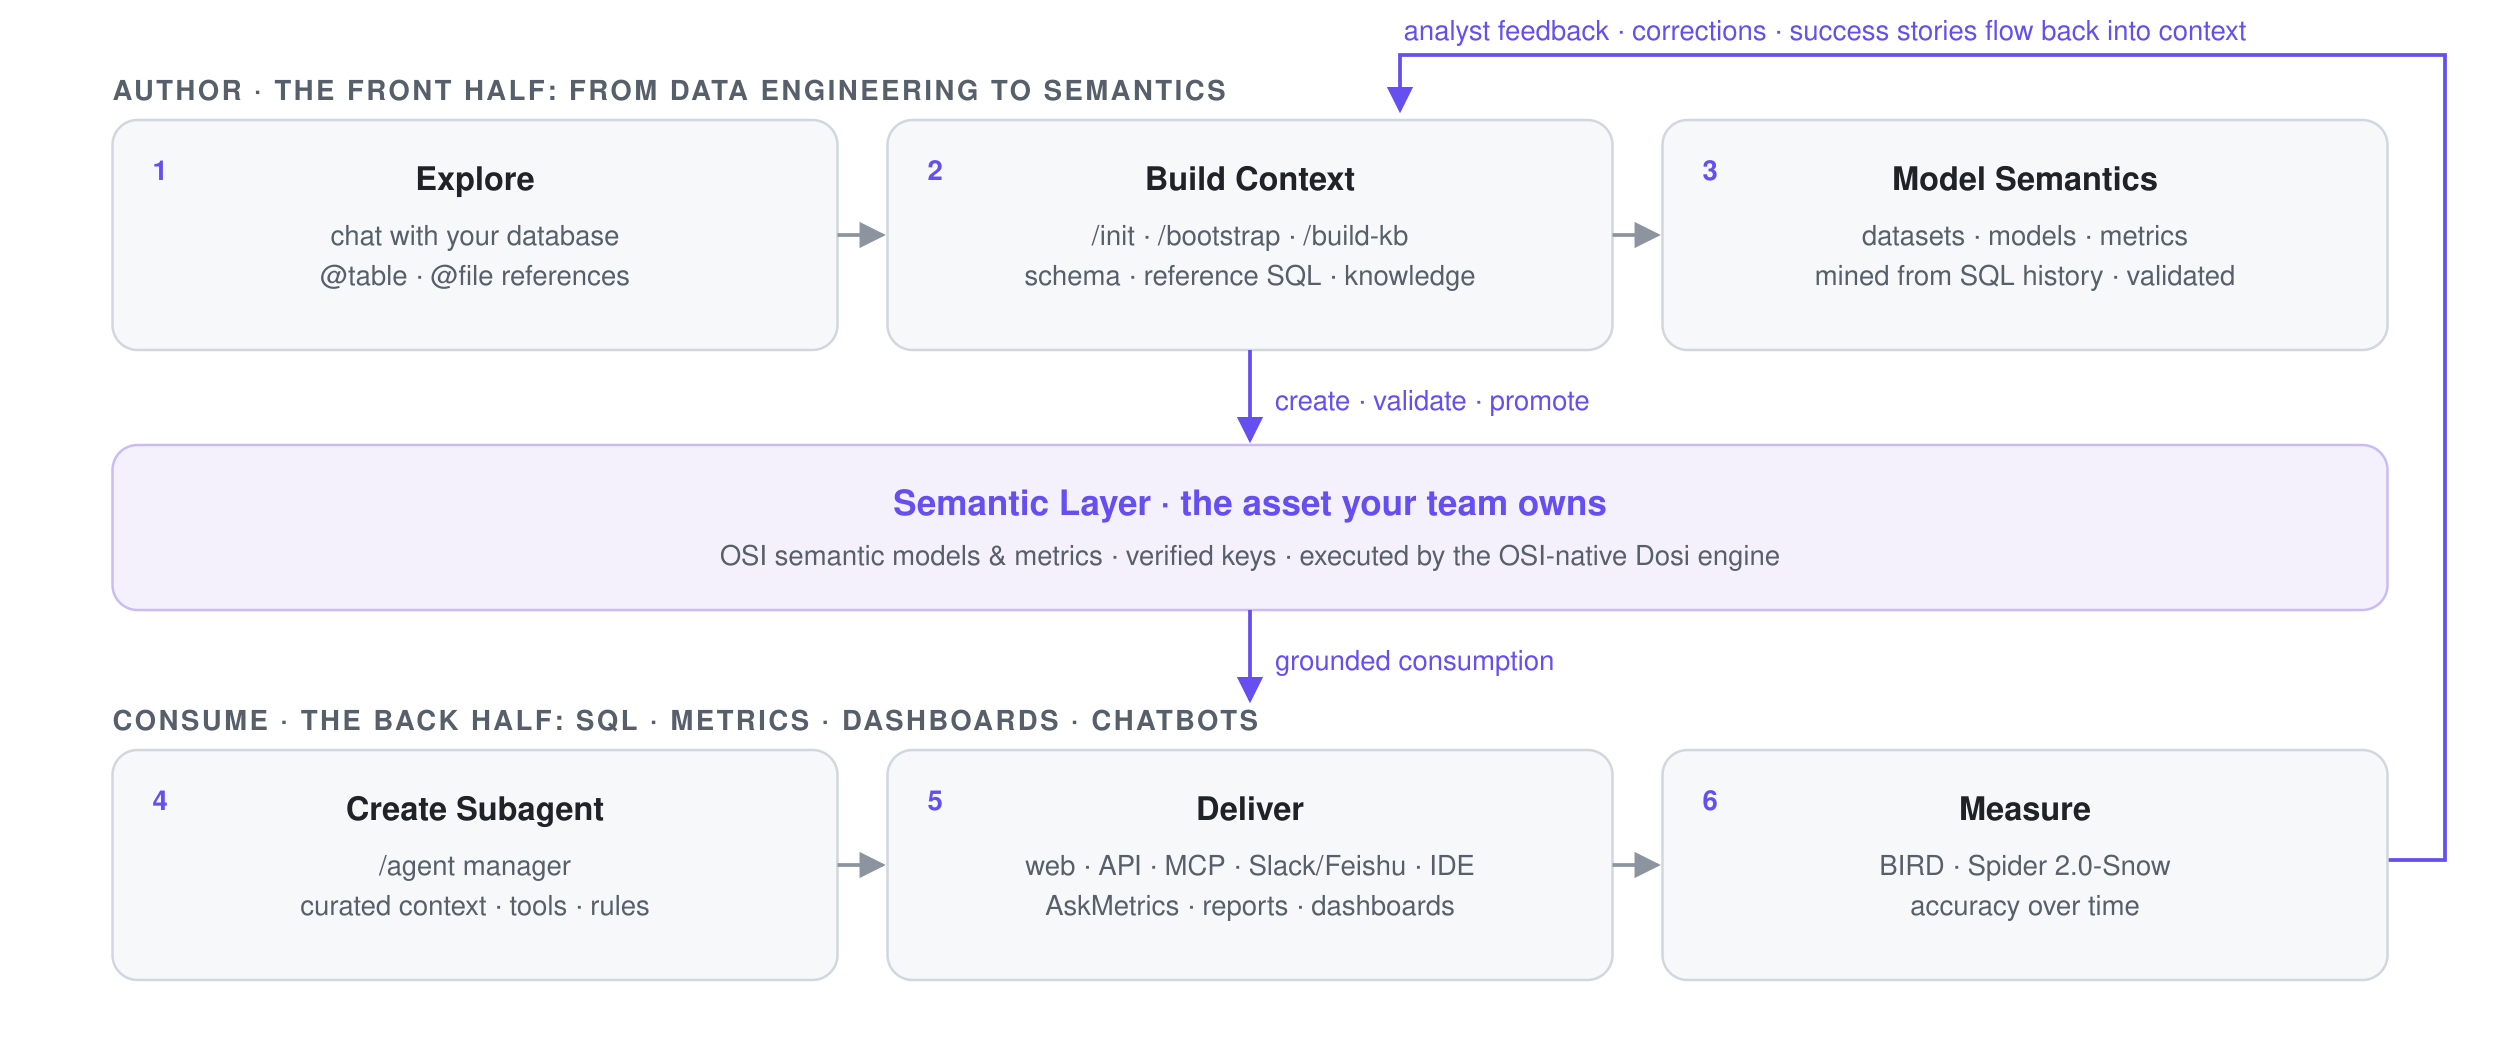
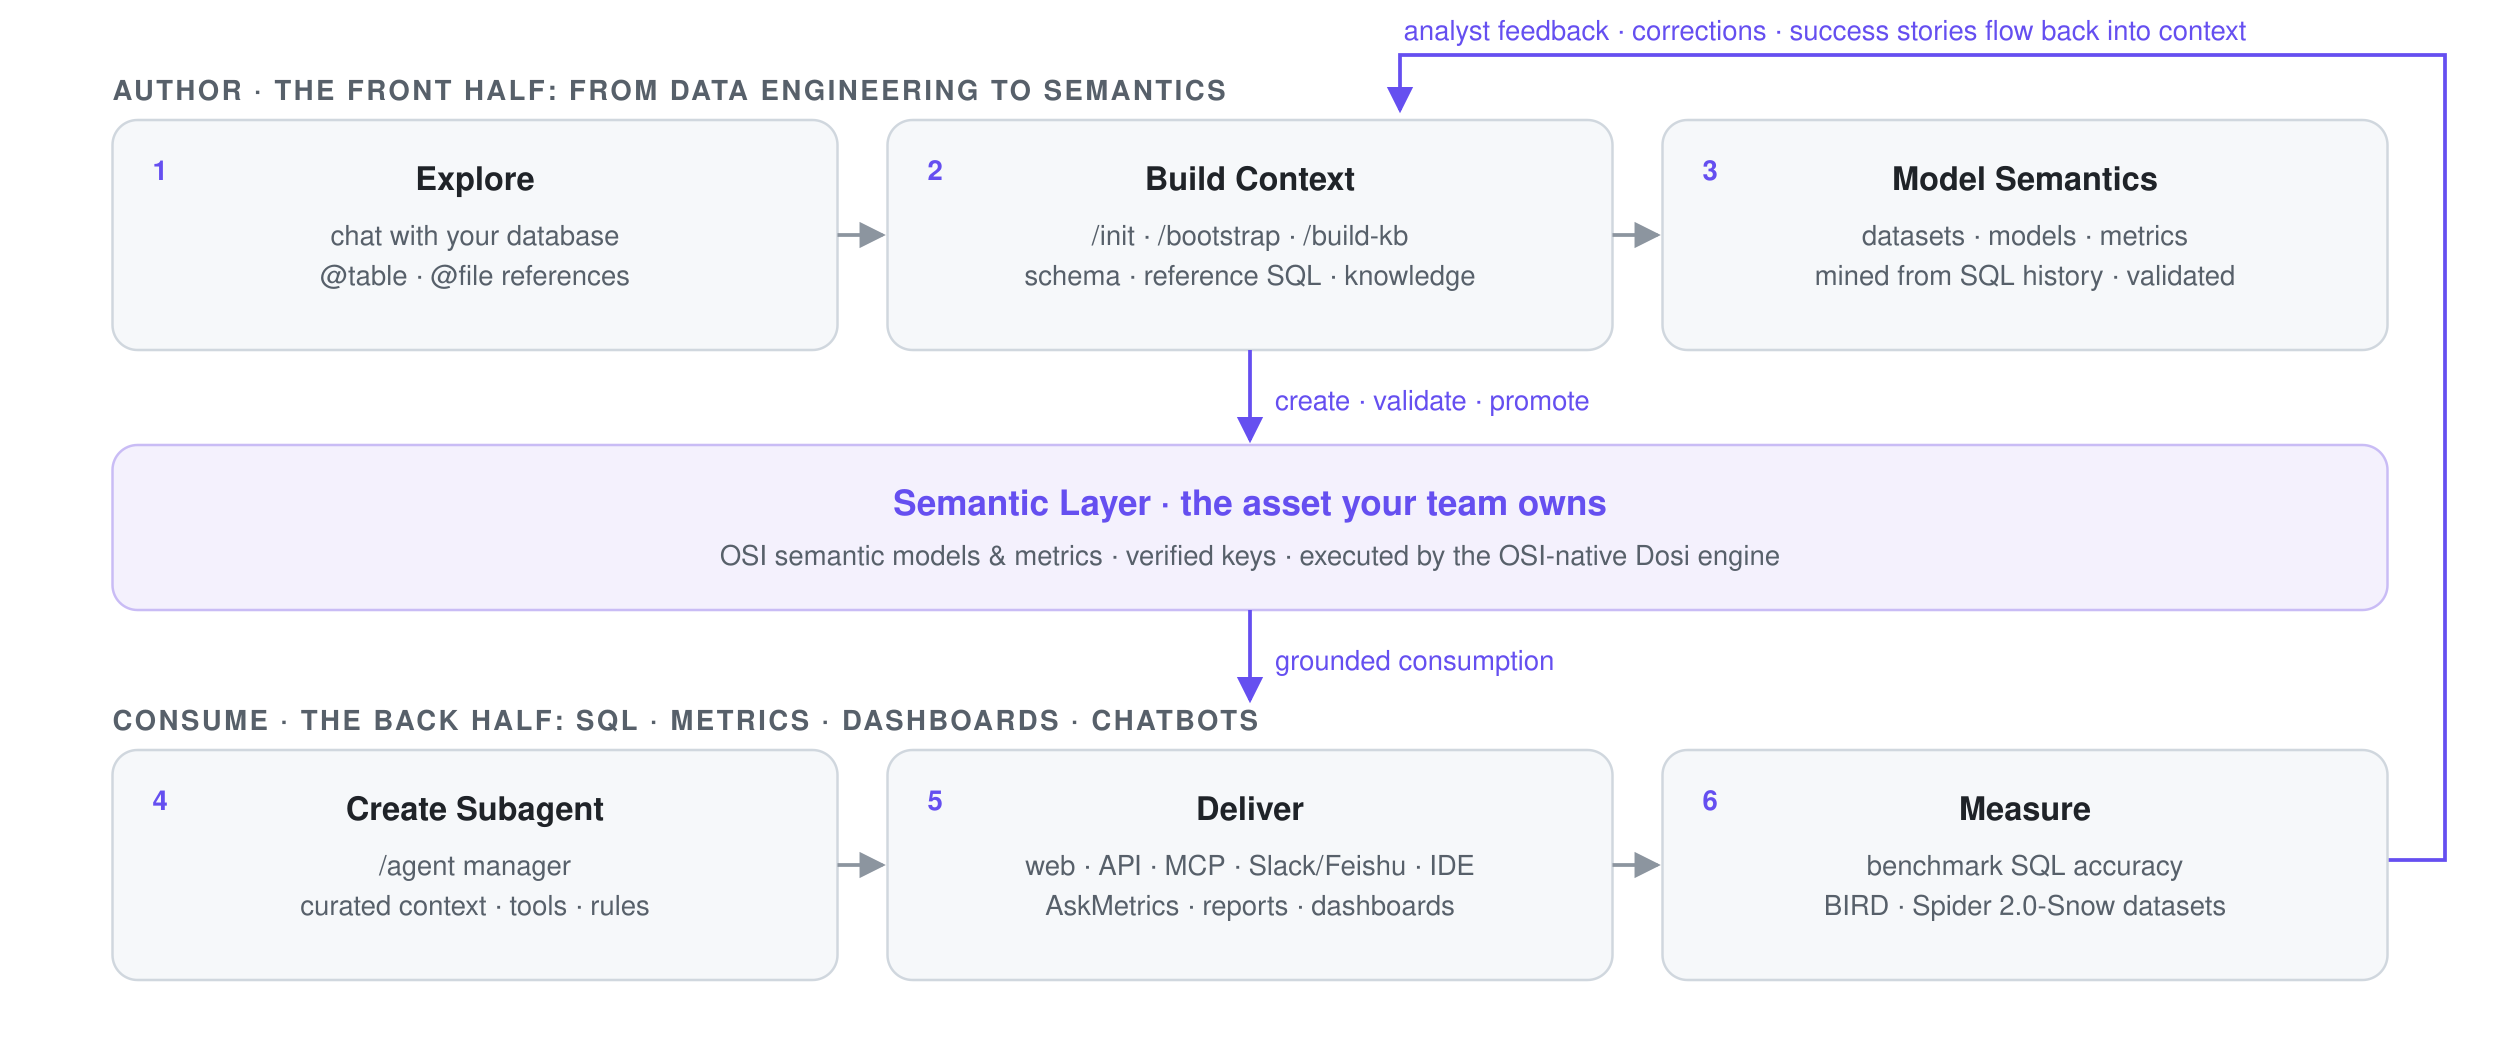
<svg xmlns="http://www.w3.org/2000/svg" viewBox="0 0 1000 420" role="img" aria-label="How Datus works: the author half turns data engineering into semantics (explore, build context, model semantics), the semantic layer sits in the middle as the asset your team owns, and the consume half delivers it as subagents, SQL, metrics, and dashboards, measured by benchmarks; feedback flows back into context.">
  <style>
    text { font-family: -apple-system, BlinkMacSystemFont, "Segoe UI", Helvetica, Arial, sans-serif; }
    .box { fill: #f6f8fa; stroke: #d0d7de; }
    .bar { fill: #f4f1fd; stroke: #c9bcf5; }
    .label { fill: #57606a; font-size: 11px; font-weight: 600; letter-spacing: 1px; }
    .num { fill: #654FF0; font-size: 11px; font-weight: 700; }
    .title { fill: #1f2328; font-size: 13px; font-weight: 600; }
    .title-accent { fill: #654FF0; font-size: 14px; font-weight: 600; }
    .sub { fill: #57606a; font-size: 11px; }
    .flow { stroke: #8c959f; stroke-width: 1.5; fill: none; }
    .flow-accent { stroke: #654FF0; stroke-width: 1.5; fill: none; }
    .flowlabel-accent { fill: #654FF0; font-size: 11px; }
    .arrow { fill: #8c959f; }
    .arrow-accent { fill: #654FF0; }
    @media (prefers-color-scheme: dark) {
      .box { fill: #161b22; stroke: #30363d; }
      .bar { fill: #1c1832; stroke: #4c3d8f; }
      .label { fill: #8b949e; }
      .num { fill: #a78bfa; }
      .title { fill: #e6edf3; }
      .title-accent { fill: #a78bfa; }
      .sub { fill: #8b949e; }
      .flow { stroke: #6e7681; }
      .flow-accent { stroke: #a78bfa; }
      .flowlabel-accent { fill: #a78bfa; }
      .arrow { fill: #6e7681; }
      .arrow-accent { fill: #a78bfa; }
    }
  </style>
  <defs>
    <marker id="hw-ah" viewBox="0 0 8 8" refX="7" refY="4" markerWidth="7" markerHeight="7" orient="auto-start-reverse">
      <path d="M0,0 L8,4 L0,8 z" class="arrow" />
    </marker>
    <marker id="hw-ah-accent" viewBox="0 0 8 8" refX="7" refY="4" markerWidth="7" markerHeight="7" orient="auto-start-reverse">
      <path d="M0,0 L8,4 L0,8 z" class="arrow-accent" />
    </marker>
  </defs>
  <path d="M 955 344 L 978 344 L 978 22 L 560 22 L 560 44" class="flow-accent" marker-end="url(#hw-ah-accent)" />
  <text x="730" y="16" text-anchor="middle" class="flowlabel-accent">analyst feedback · corrections · success stories flow back into context</text>
  <text x="45" y="40" class="label">AUTHOR · THE FRONT HALF: FROM DATA ENGINEERING TO SEMANTICS</text>
  <rect x="45" y="48" width="290" height="92" rx="10" class="box" />
  <text x="61" y="72" class="num">1</text>
  <text x="190" y="76" text-anchor="middle" class="title">Explore</text>
  <text x="190" y="98" text-anchor="middle" class="sub">chat with your database</text>
  <text x="190" y="114" text-anchor="middle" class="sub">@table · @file references</text>
  <line x1="335" y1="94" x2="353" y2="94" class="flow" marker-end="url(#hw-ah)" />
  <rect x="355" y="48" width="290" height="92" rx="10" class="box" />
  <text x="371" y="72" class="num">2</text>
  <text x="500" y="76" text-anchor="middle" class="title">Build Context</text>
  <text x="500" y="98" text-anchor="middle" class="sub">/init · /bootstrap · /build-kb</text>
  <text x="500" y="114" text-anchor="middle" class="sub">schema · reference SQL · knowledge</text>
  <line x1="645" y1="94" x2="663" y2="94" class="flow" marker-end="url(#hw-ah)" />
  <rect x="665" y="48" width="290" height="92" rx="10" class="box" />
  <text x="681" y="72" class="num">3</text>
  <text x="810" y="76" text-anchor="middle" class="title">Model Semantics</text>
  <text x="810" y="98" text-anchor="middle" class="sub">datasets · models · metrics</text>
  <text x="810" y="114" text-anchor="middle" class="sub">mined from SQL history · validated</text>
  <line x1="500" y1="140" x2="500" y2="176" class="flow-accent" marker-end="url(#hw-ah-accent)" />
  <text x="510" y="164" class="flowlabel-accent">create · validate · promote</text>
  <rect x="45" y="178" width="910" height="66" rx="10" class="bar" />
  <text x="500" y="206" text-anchor="middle" class="title-accent">Semantic Layer · the asset your team owns</text>
  <text x="500" y="226" text-anchor="middle" class="sub">OSI semantic models &amp; metrics · verified keys · executed by the OSI-native Dosi engine</text>
  <line x1="500" y1="244" x2="500" y2="280" class="flow-accent" marker-end="url(#hw-ah-accent)" />
  <text x="510" y="268" class="flowlabel-accent">grounded consumption</text>
  <text x="45" y="292" class="label">CONSUME · THE BACK HALF: SQL · METRICS · DASHBOARDS · CHATBOTS</text>
  <rect x="45" y="300" width="290" height="92" rx="10" class="box" />
  <text x="61" y="324" class="num">4</text>
  <text x="190" y="328" text-anchor="middle" class="title">Create Subagent</text>
  <text x="190" y="350" text-anchor="middle" class="sub">/agent manager</text>
  <text x="190" y="366" text-anchor="middle" class="sub">curated context · tools · rules</text>
  <line x1="335" y1="346" x2="353" y2="346" class="flow" marker-end="url(#hw-ah)" />
  <rect x="355" y="300" width="290" height="92" rx="10" class="box" />
  <text x="371" y="324" class="num">5</text>
  <text x="500" y="328" text-anchor="middle" class="title">Deliver</text>
  <text x="500" y="350" text-anchor="middle" class="sub">web · API · MCP · Slack/Feishu · IDE</text>
  <text x="500" y="366" text-anchor="middle" class="sub">AskMetrics · reports · dashboards</text>
  <line x1="645" y1="346" x2="663" y2="346" class="flow" marker-end="url(#hw-ah)" />
  <rect x="665" y="300" width="290" height="92" rx="10" class="box" />
  <text x="681" y="324" class="num">6</text>
  <text x="810" y="328" text-anchor="middle" class="title">Measure</text>
-   <text x="810" y="350" text-anchor="middle" class="sub">BIRD · Spider 2.0-Snow</text>
-   <text x="810" y="366" text-anchor="middle" class="sub">accuracy over time</text>
+   <text x="810" y="350" text-anchor="middle" class="sub">benchmark SQL accuracy</text>
+   <text x="810" y="366" text-anchor="middle" class="sub">BIRD · Spider 2.0-Snow datasets</text>
</svg>
